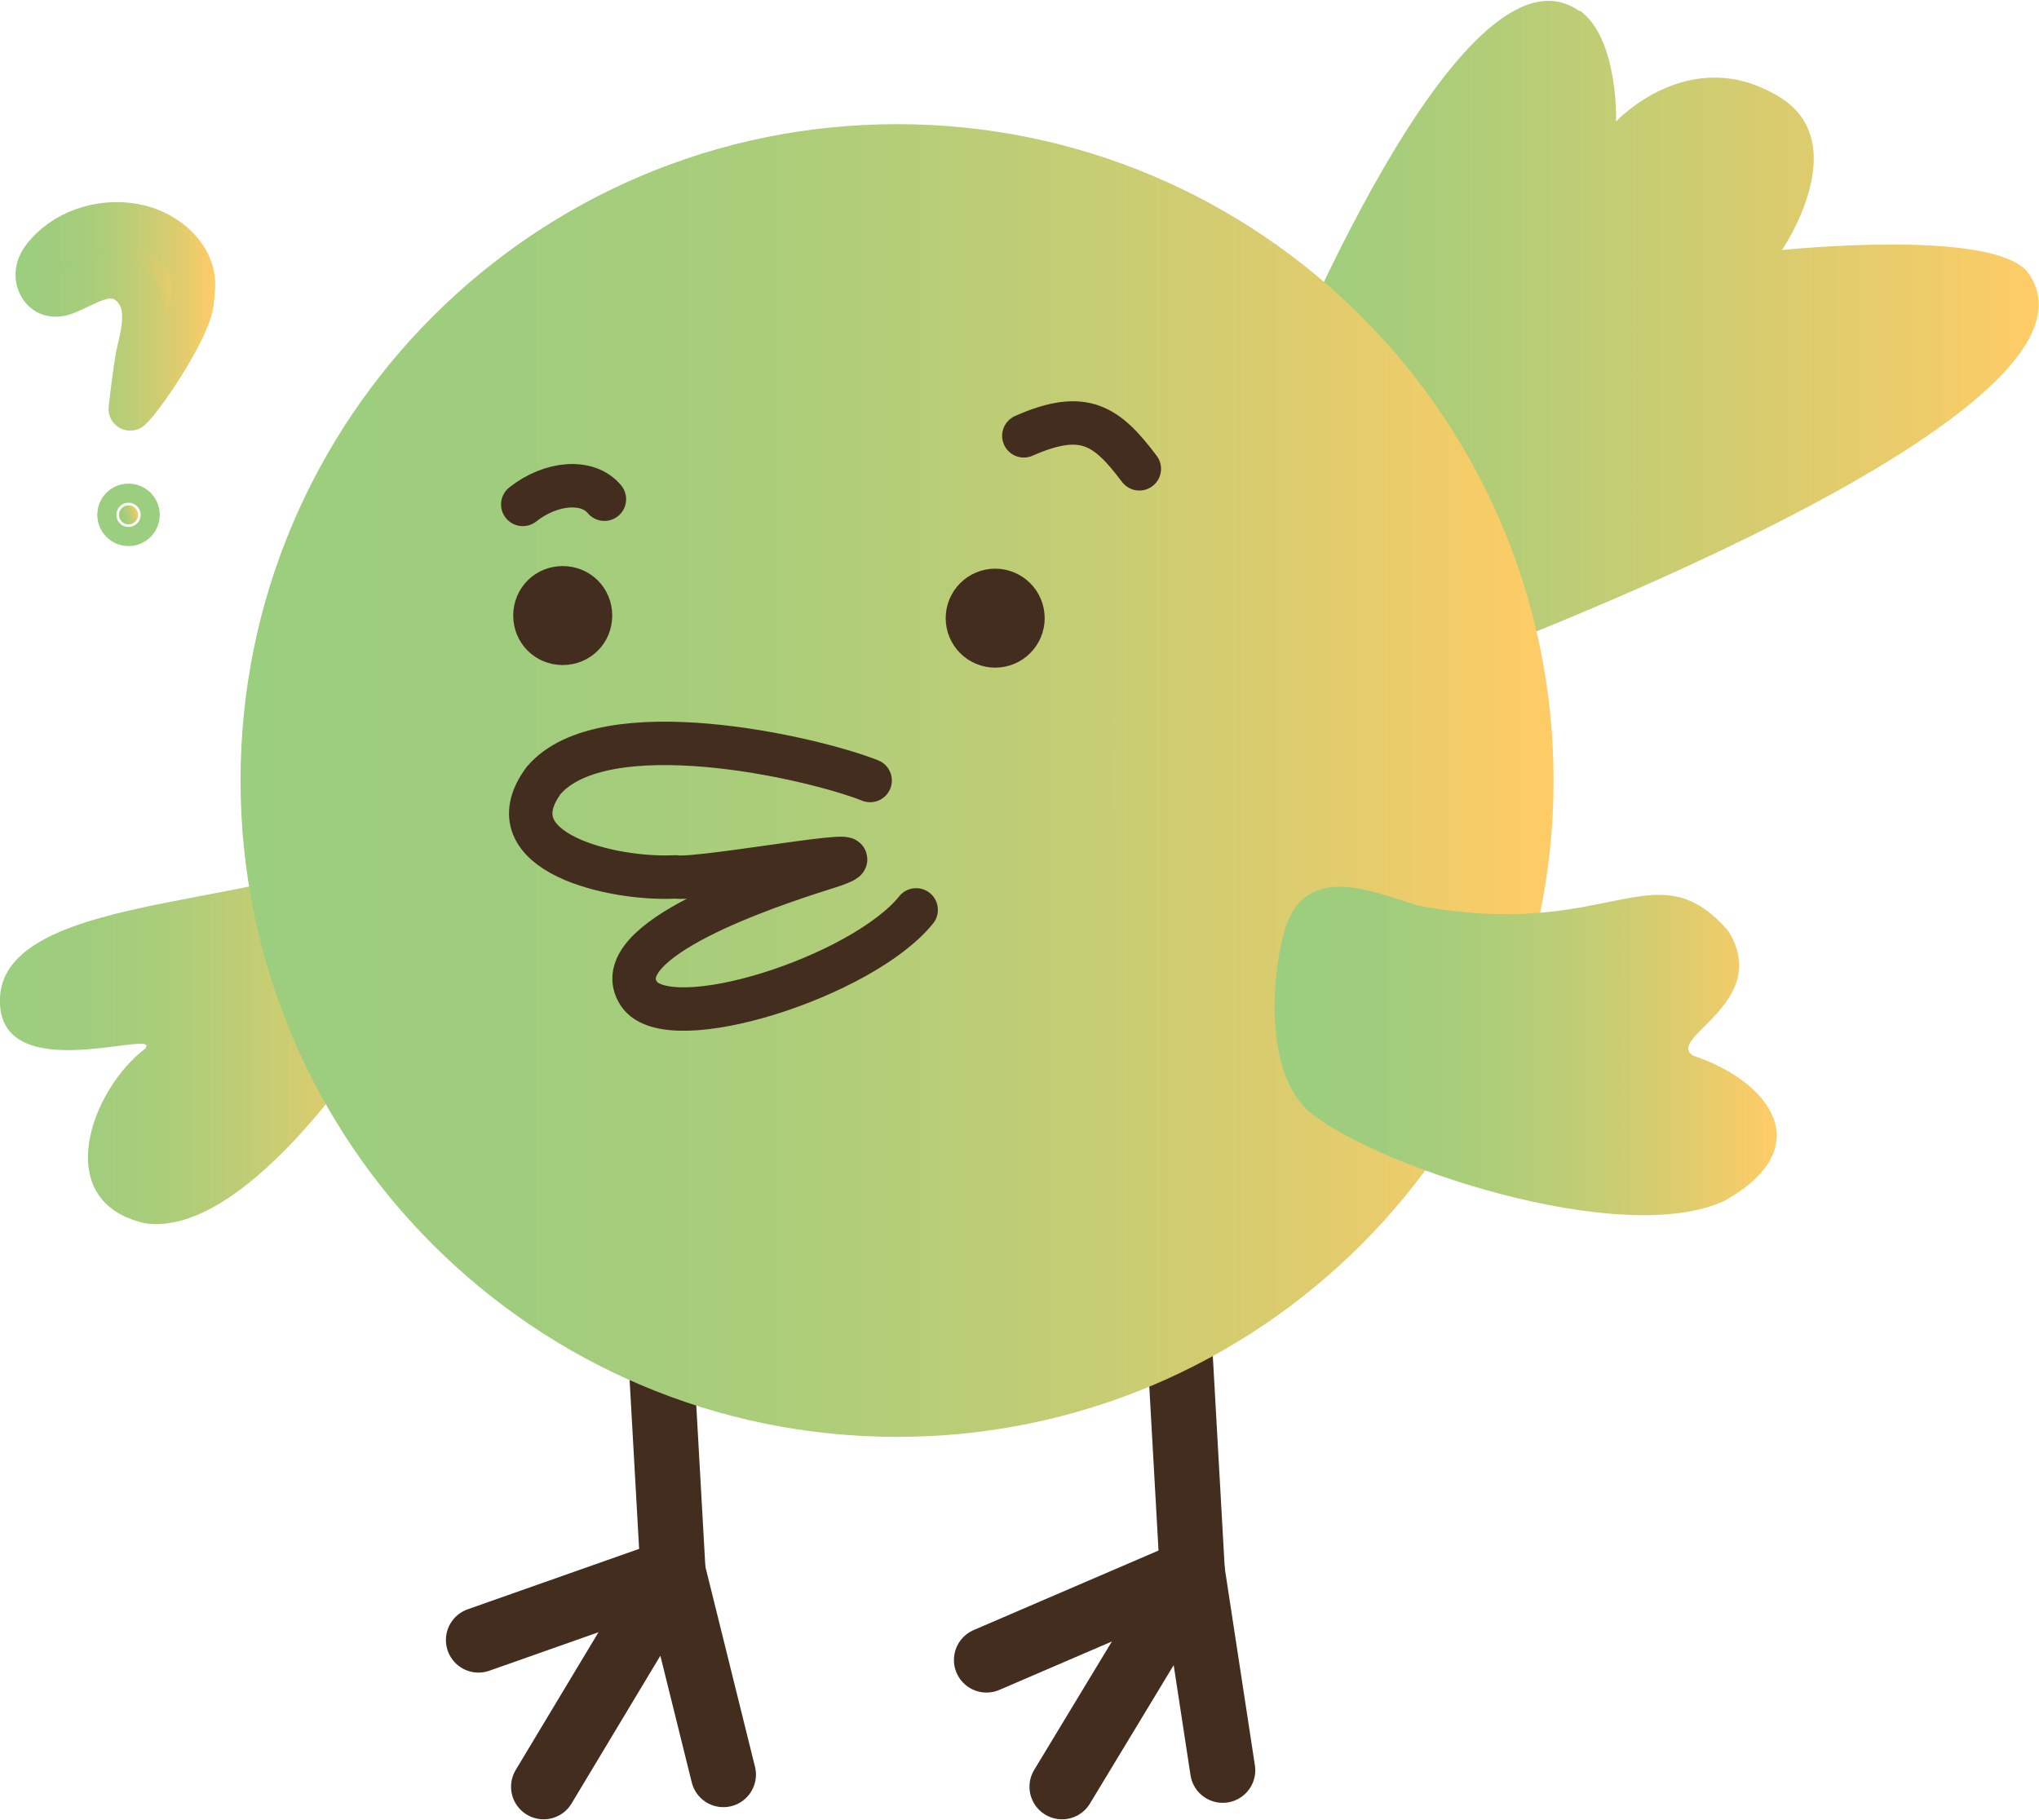
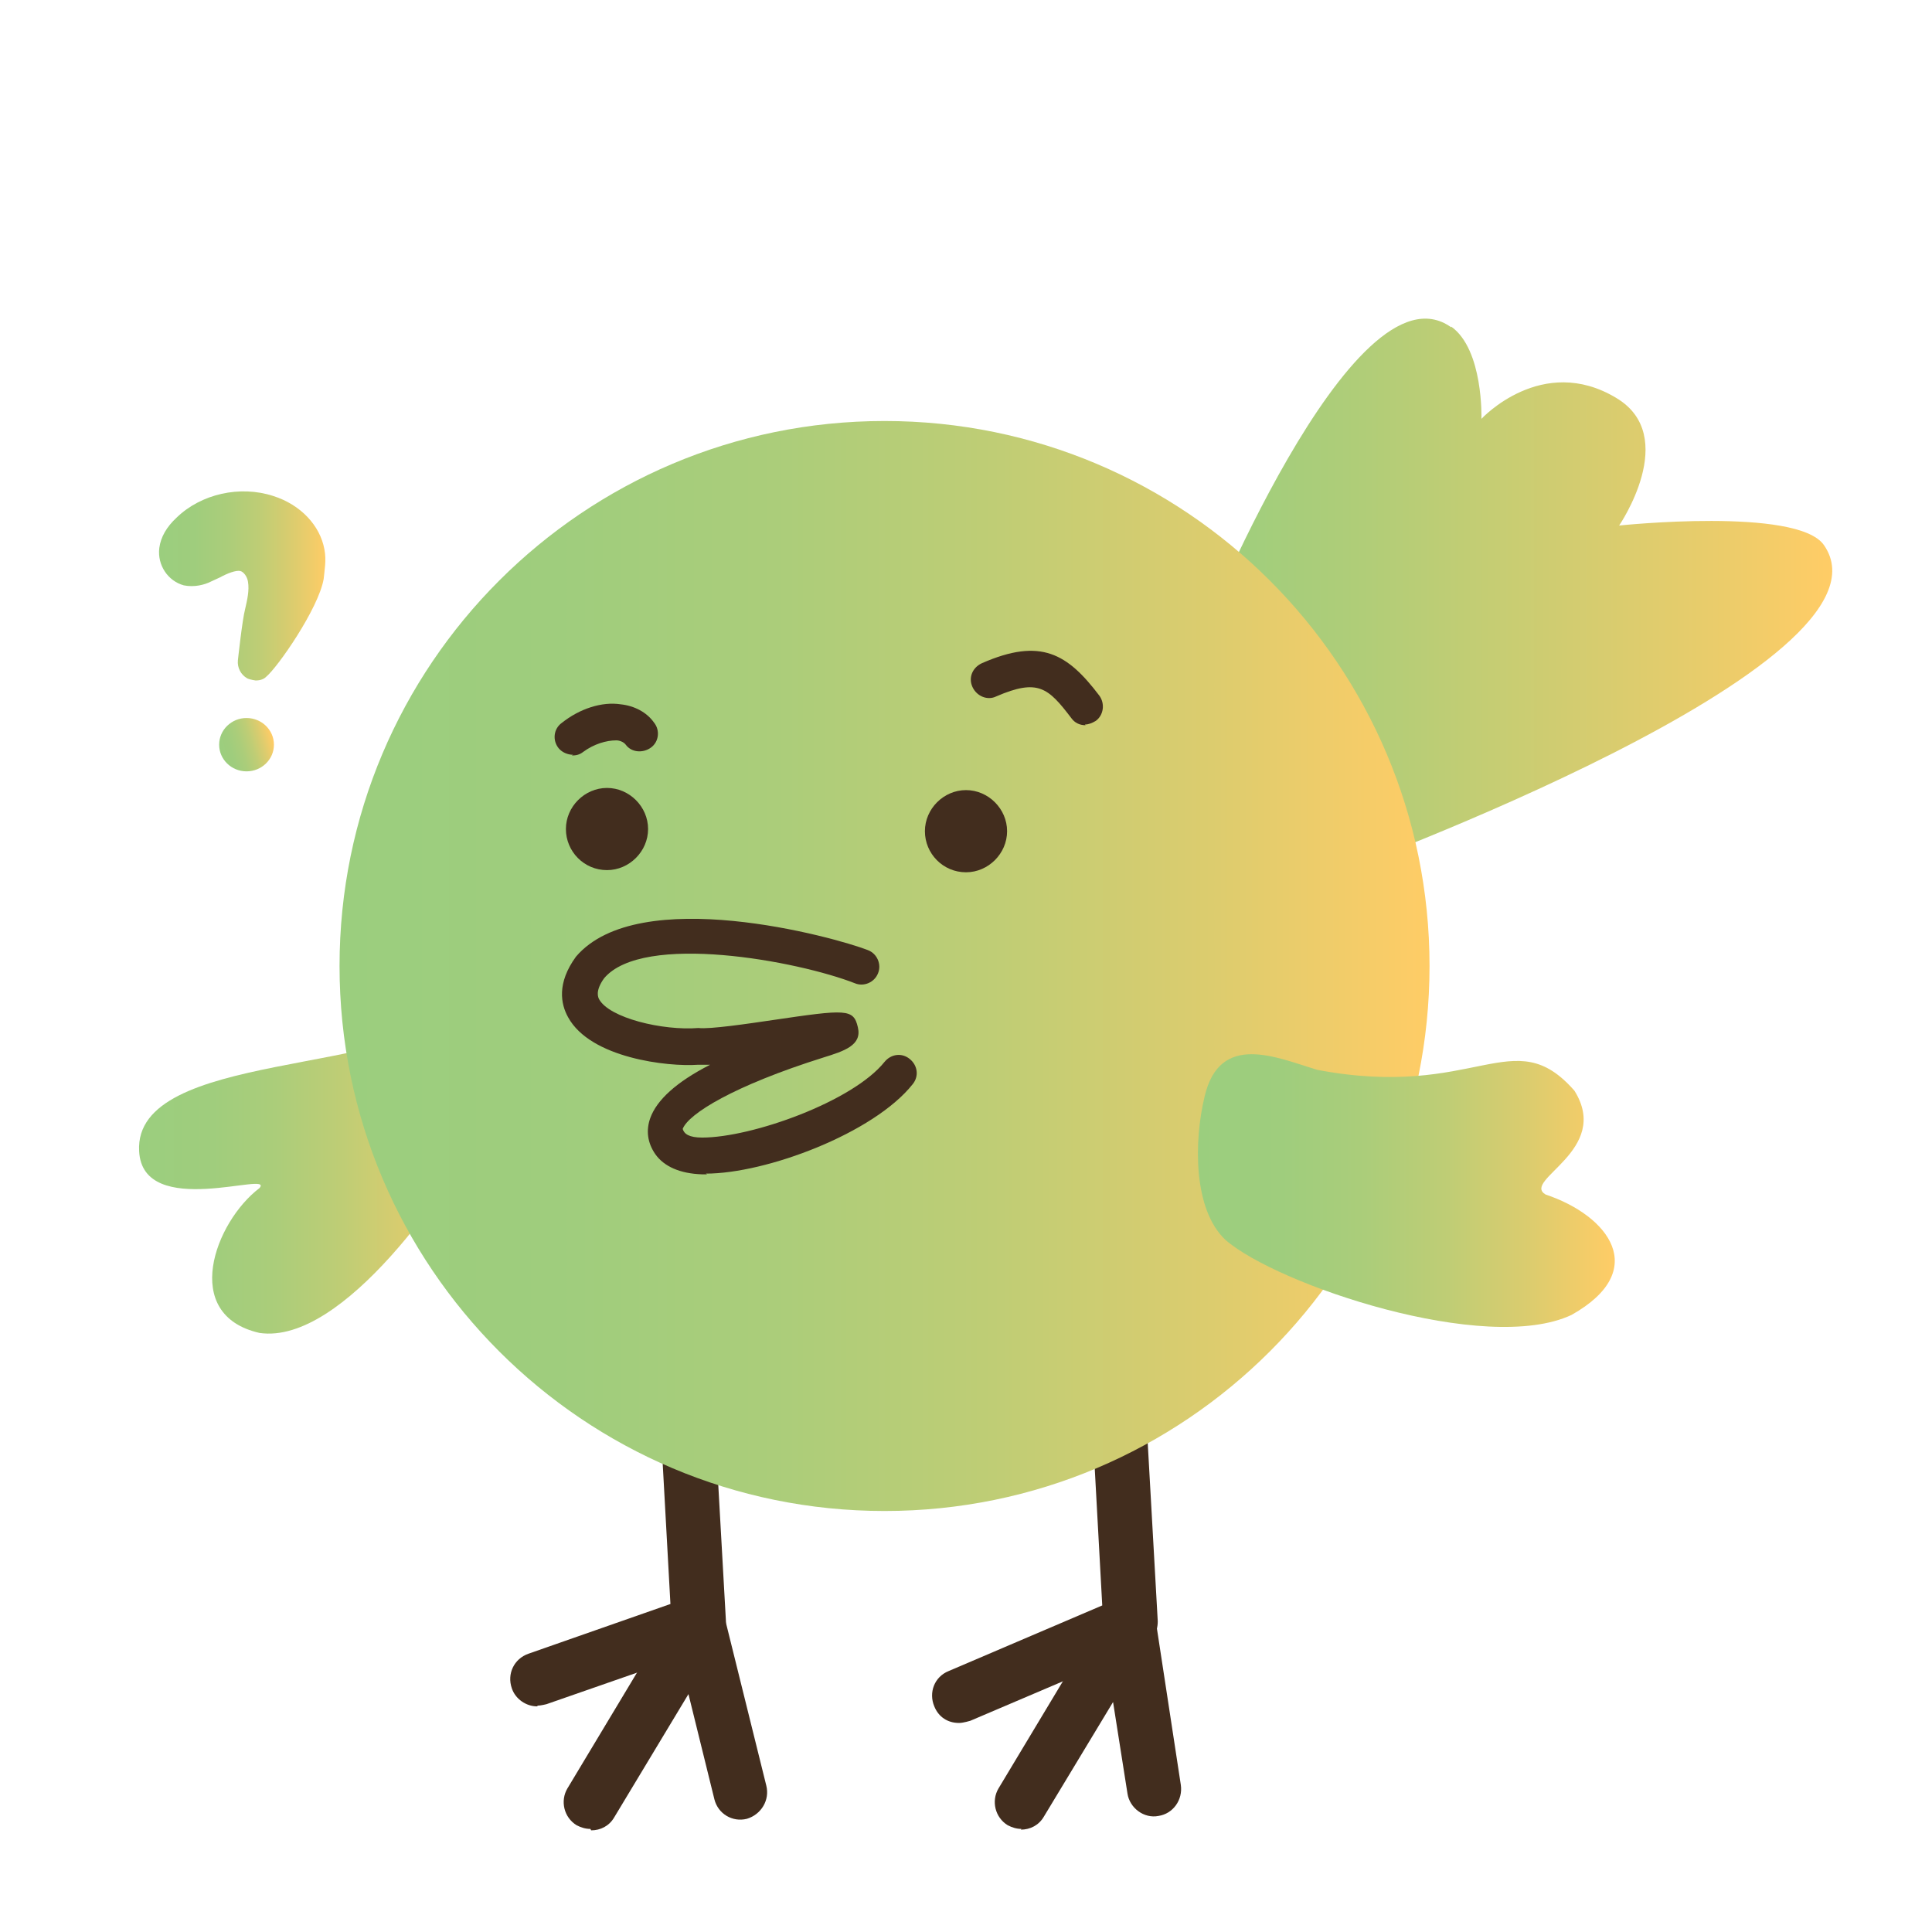
- <svg xmlns="http://www.w3.org/2000/svg" xmlns:xlink="http://www.w3.org/1999/xlink" id="Layer_2" data-name="Layer 2" viewBox="0 0 23.48 20.96">
+ <svg xmlns="http://www.w3.org/2000/svg" xmlns:xlink="http://www.w3.org/1999/xlink" id="Layer_2" data-name="Layer 2" viewBox="0 0 26.8 26.8">
  <defs>
    <style>
      .cls-1 {
-         fill: url(#linear-gradient-7);
-         stroke: #9bce7e;
-       }
- 
-       .cls-1, .cls-2, .cls-3, .cls-4, .cls-5 {
-         stroke-linecap: round;
-         stroke-linejoin: round;
-       }
- 
-       .cls-1, .cls-2, .cls-4, .cls-5 {
-         stroke-width: .5px;
-       }
- 
-       .cls-6 {
-         fill: url(#linear-gradient-4);
-       }
- 
-       .cls-7 {
-         fill: url(#linear-gradient-3);
-       }
- 
-       .cls-8 {
-         fill: url(#linear-gradient-2);
-       }
- 
-       .cls-9 {
-         fill: url(#linear-gradient);
+         fill: none;
      }

      .cls-2 {
        fill: url(#linear-gradient-5);
-         stroke: url(#linear-gradient-6);
      }

      .cls-3 {
-         stroke-width: .75px;
+         fill: url(#linear-gradient-6);
      }

-       .cls-3, .cls-4 {
-         fill: none;
-       }
- 
-       .cls-3, .cls-4, .cls-5 {
-         stroke: #422d1e;
+       .cls-4 {
+         fill: url(#linear-gradient-4);
      }

      .cls-5 {
+         fill: url(#linear-gradient-3);
+       }
+ 
+       .cls-6 {
+         fill: url(#linear-gradient-2);
+       }
+ 
+       .cls-7 {
+         fill: url(#linear-gradient);
+       }
+ 
+       .cls-8 {
        fill: #422d1e;
      }
    </style>
-     <linearGradient id="linear-gradient" x1="0" y1="11.83" x2="4.71" y2="11.83" gradientUnits="userSpaceOnUse">
+     <linearGradient id="linear-gradient" x1="1.94" y1="16.24" x2="6.64" y2="16.24" gradientUnits="userSpaceOnUse">
      <stop offset="0" stop-color="#9bce7e" />
      <stop offset=".2" stop-color="#9fcd7d" />
      <stop offset=".4" stop-color="#abcd7a" />
      <stop offset=".6" stop-color="#bfcd75" />
      <stop offset=".8" stop-color="#dccc6e" />
      <stop offset="1" stop-color="#fc6" />
    </linearGradient>
-     <linearGradient id="linear-gradient-2" x1="14.69" y1="3.84" x2="23.48" y2="3.84" gradientUnits="userSpaceOnUse">
+     <linearGradient id="linear-gradient-2" x1="16.62" y1="8.25" x2="25.41" y2="8.25" gradientUnits="userSpaceOnUse">
      <stop offset="0" stop-color="#9bce7e" />
      <stop offset=".26" stop-color="#b0cd78" />
      <stop offset=".8" stop-color="#e8cc6b" />
      <stop offset="1" stop-color="#fc6" />
    </linearGradient>
-     <linearGradient id="linear-gradient-3" x1="2.78" y1="8.99" x2="17.89" y2="8.99" xlink:href="#linear-gradient" />
-     <linearGradient id="linear-gradient-4" x1="14.68" y1="12.1" x2="20.46" y2="12.1" xlink:href="#linear-gradient" />
-     <linearGradient id="linear-gradient-5" x1=".43" y1="3.65" x2="2.23" y2="3.65" xlink:href="#linear-gradient" />
-     <linearGradient id="linear-gradient-6" x1=".18" y1="3.65" x2="2.48" y2="3.65" xlink:href="#linear-gradient" />
-     <linearGradient id="linear-gradient-7" x1="-52.67" y1="-17.57" x2="-52.44" y2="-17.57" gradientTransform="translate(56.85 8.26) rotate(-16.08)" xlink:href="#linear-gradient" />
+     <linearGradient id="linear-gradient-3" x1="4.71" y1="13.4" x2="19.83" y2="13.4" xlink:href="#linear-gradient" />
+     <linearGradient id="linear-gradient-4" x1="16.62" y1="16.51" x2="22.4" y2="16.51" xlink:href="#linear-gradient" />
+     <linearGradient id="linear-gradient-5" x1="2.23" y1="8.13" x2="4.53" y2="8.13" xlink:href="#linear-gradient" />
+     <linearGradient id="linear-gradient-6" x1="-50.99" y1="-13.17" x2="-50.24" y2="-13.17" gradientTransform="translate(55.7 8.97) rotate(-16.08)" xlink:href="#linear-gradient" />
  </defs>
  <g id="Layer_1-2" data-name="Layer 1">
    <g>
+       <circle class="cls-1" cx="13.4" cy="13.4" r="13.4" />
      <g>
-         <path class="cls-9" d="M4.71,11.31c-.38.71-1.87,2.95-3.04,2.78-1.1-.25-.62-1.54,0-2.01.21-.25-1.62.45-1.67-.51-.08-1.41,3.65-1.04,4.41-2" />
-         <path class="cls-8" d="M18.19.12c.45.32.42,1.28.42,1.28,0,0,.84-.91,1.87-.29.89.53.04,1.77.04,1.77,0,0,2.47-.26,2.84.27,1.16,1.66-6.74,4.54-6.74,4.54-.76-2.21-1.93-3.19-1.93-3.19,0,0,2.13-5.35,3.5-4.37Z" />
-         <polyline class="cls-3" points="7.53 14.19 7.75 18.1 5.51 18.89" />
-         <polyline class="cls-3" points="6.26 20.58 7.75 18.1 8.33 20.44" />
-         <polyline class="cls-3" points="13.51 14.19 13.73 18.1 11.36 19.12" />
-         <polyline class="cls-3" points="12.23 20.58 13.73 18.1 14.08 20.39" />
-         <circle class="cls-7" cx="10.33" cy="8.99" r="7.56" />
-         <path class="cls-4" d="M10.02,8.99c-.68-.27-3.07-.81-3.76,0-.61.83.81,1.15,1.52,1.11.3.05,2.82-.44,1.65-.08-.53.17-2.49.81-2.07,1.43.35.51,2.57-.2,3.19-.97" />
-         <path class="cls-4" d="M6.02,5.81c.33-.26.75-.29.94-.06" />
-         <path class="cls-4" d="M13.12,5.4c-.37-.49-.63-.69-1.33-.38" />
-         <circle class="cls-5" cx="11.46" cy="7.12" r=".32" />
-         <path class="cls-5" d="M6.48,7.41c-.18,0-.32-.14-.32-.32s.14-.32.32-.32.32.14.32.32-.14.32-.32.32Z" />
-         <path class="cls-6" d="M16.33,10.43c2.21.42,2.72-.68,3.57.29.52.83-.74,1.24-.4,1.44.87.29,1.46,1.05.36,1.67-1.19.56-4.09-.42-4.8-1.04-.45-.42-.44-1.37-.29-1.99.21-.9,1-.54,1.56-.37Z" />
+         <g>
+           <path class="cls-7" d="M6.64,15.71c-.38.71-1.87,2.95-3.04,2.78-1.1-.25-.62-1.54,0-2.01.21-.25-1.62.45-1.67-.51-.08-1.41,3.65-1.04,4.41-2" />
+           <path class="cls-6" d="M20.13,4.53c.45.32.42,1.28.42,1.28,0,0,.84-.91,1.87-.29.89.53.04,1.77.04,1.77,0,0,2.47-.26,2.84.27,1.16,1.66-6.74,4.54-6.74,4.54-.76-2.21-1.93-3.19-1.93-3.19,0,0,2.13-5.35,3.5-4.37Z" />
+           <path class="cls-8" d="M7.45,23.67c-.15,0-.3-.1-.35-.25-.07-.2.03-.41.23-.48l1.97-.69-.2-3.63c-.01-.21.15-.38.35-.39.19-.03.38.15.4.35l.22,3.91c0,.17-.09.32-.25.37l-2.24.78s-.08.02-.12.02Z" />
+           <path class="cls-8" d="M8.19,25.37c-.07,0-.13-.02-.19-.05-.18-.11-.23-.34-.13-.51l1.49-2.48c.08-.13.23-.2.38-.18.15.02.27.13.31.28l.58,2.34c.05.2-.07.4-.27.46-.2.05-.4-.07-.45-.27l-.36-1.46-1.03,1.71c-.07.12-.19.18-.32.18Z" />
+           <path class="cls-8" d="M13.3,23.9c-.15,0-.28-.08-.34-.23-.08-.19,0-.41.2-.49l2.13-.91-.2-3.65c-.01-.21.15-.38.35-.39.21-.03.38.15.4.35l.22,3.91c0,.16-.08.3-.23.37l-2.37,1.01s-.1.03-.15.03Z" />
+           <path class="cls-8" d="M14.17,25.37c-.07,0-.13-.02-.19-.05-.18-.11-.23-.34-.13-.51l1.49-2.48c.08-.13.24-.21.39-.17.16.03.27.16.3.31l.35,2.29c.03.21-.11.4-.31.43-.2.04-.4-.11-.43-.31l-.2-1.27-.96,1.59c-.07.12-.19.18-.32.18Z" />
+           <circle class="cls-5" cx="12.27" cy="13.4" r="7.56" />
+           <path class="cls-8" d="M9.81,16.29s-.05,0-.07,0c-.31-.01-.53-.11-.65-.28-.11-.16-.13-.33-.07-.5.09-.25.36-.5.83-.74-.07,0-.13,0-.17,0-.41.03-1.49-.09-1.8-.66-.1-.18-.16-.47.11-.84.87-1.02,3.59-.27,4.05-.09.13.05.19.2.14.32-.05.13-.2.19-.32.14-.79-.31-2.94-.71-3.48-.07-.13.18-.08.27-.07.29.14.26.88.44,1.38.4.15.02.69-.06,1.03-.11,1.02-.15,1.12-.16,1.18.1.06.25-.19.33-.48.42-1.24.39-1.87.78-1.95.99.02.07.09.12.27.12.69,0,2.09-.5,2.53-1.05.09-.11.24-.13.35-.04.11.09.13.24.04.35-.54.68-2.03,1.24-2.87,1.24Z" />
+           <path class="cls-8" d="M7.95,10.47c-.07,0-.15-.03-.2-.09-.09-.11-.07-.27.04-.35.25-.2.56-.3.82-.26.19.02.36.11.46.25.09.11.07.27-.04.35-.11.08-.27.07-.35-.04-.03-.04-.09-.06-.13-.06-.14,0-.31.05-.46.16-.05.04-.1.05-.16.05Z" />
+           <path class="cls-8" d="M15.06,10.06c-.08,0-.15-.03-.2-.1-.32-.42-.46-.55-1.04-.3-.12.06-.27,0-.33-.13-.06-.13,0-.27.13-.33.82-.36,1.19-.13,1.63.45.08.11.06.27-.05.35-.05.03-.1.05-.15.05Z" />
+           <g>
+             <circle class="cls-8" cx="13.4" cy="11.53" r=".32" />
+             <path class="cls-8" d="M13.4,12.1c-.32,0-.57-.26-.57-.57s.26-.57.57-.57.57.26.57.57-.26.57-.57.57ZM13.4,11.45s-.07.03-.07.07c0,.08.15.08.15,0,0-.04-.03-.07-.07-.07Z" />
+           </g>
+           <g>
+             <path class="cls-8" d="M8.42,11.82c-.18,0-.32-.14-.32-.32s.14-.32.32-.32.32.14.32.32-.14.32-.32.32Z" />
+             <path class="cls-8" d="M8.42,12.07c-.32,0-.57-.26-.57-.57s.26-.57.57-.57.57.26.57.57-.26.57-.57.57ZM8.42,11.42s-.07.03-.07.07c0,.08.15.08.15,0,0-.04-.03-.07-.07-.07Z" />
+           </g>
+           <path class="cls-4" d="M18.27,14.84c2.21.42,2.72-.68,3.57.29.52.83-.74,1.24-.4,1.44.87.29,1.46,1.05.36,1.67-1.19.56-4.09-.42-4.8-1.04-.45-.42-.44-1.37-.29-1.99.21-.9,1-.54,1.56-.37Z" />
+         </g>
+         <path class="cls-2" d="M3.55,9.44s-.08-.01-.12-.03c-.09-.05-.14-.15-.13-.25,0,0,.06-.56.1-.71.03-.13.06-.26.04-.38-.01-.07-.06-.14-.11-.15-.06-.01-.17.03-.28.09-.04.02-.09.04-.13.06-.08.04-.22.08-.37.05-.22-.06-.37-.28-.34-.52.02-.15.1-.29.24-.42.34-.33.88-.45,1.34-.3.38.12.65.41.71.74.03.15,0,.3-.01.41-.07.41-.64,1.23-.8,1.36-.04.04-.1.05-.15.05Z" />
+         <ellipse class="cls-3" cx="3.42" cy="10.33" rx=".38" ry=".37" />
      </g>
-       <path class="cls-2" d="M1.5,4.71s.06-.54.1-.69c.04-.16.07-.32.05-.47s-.13-.31-.29-.35c-.19-.05-.38.08-.57.16-.06.03-.14.05-.21.03-.1-.03-.16-.14-.15-.25s.08-.19.16-.27c.28-.27.72-.36,1.09-.24.26.09.49.29.54.55.02.1,0,.21-.01.32-.06.34-.59,1.11-.71,1.21Z" />
-       <circle class="cls-1" cx="1.48" cy="5.93" r=".11" />
    </g>
  </g>
</svg>
